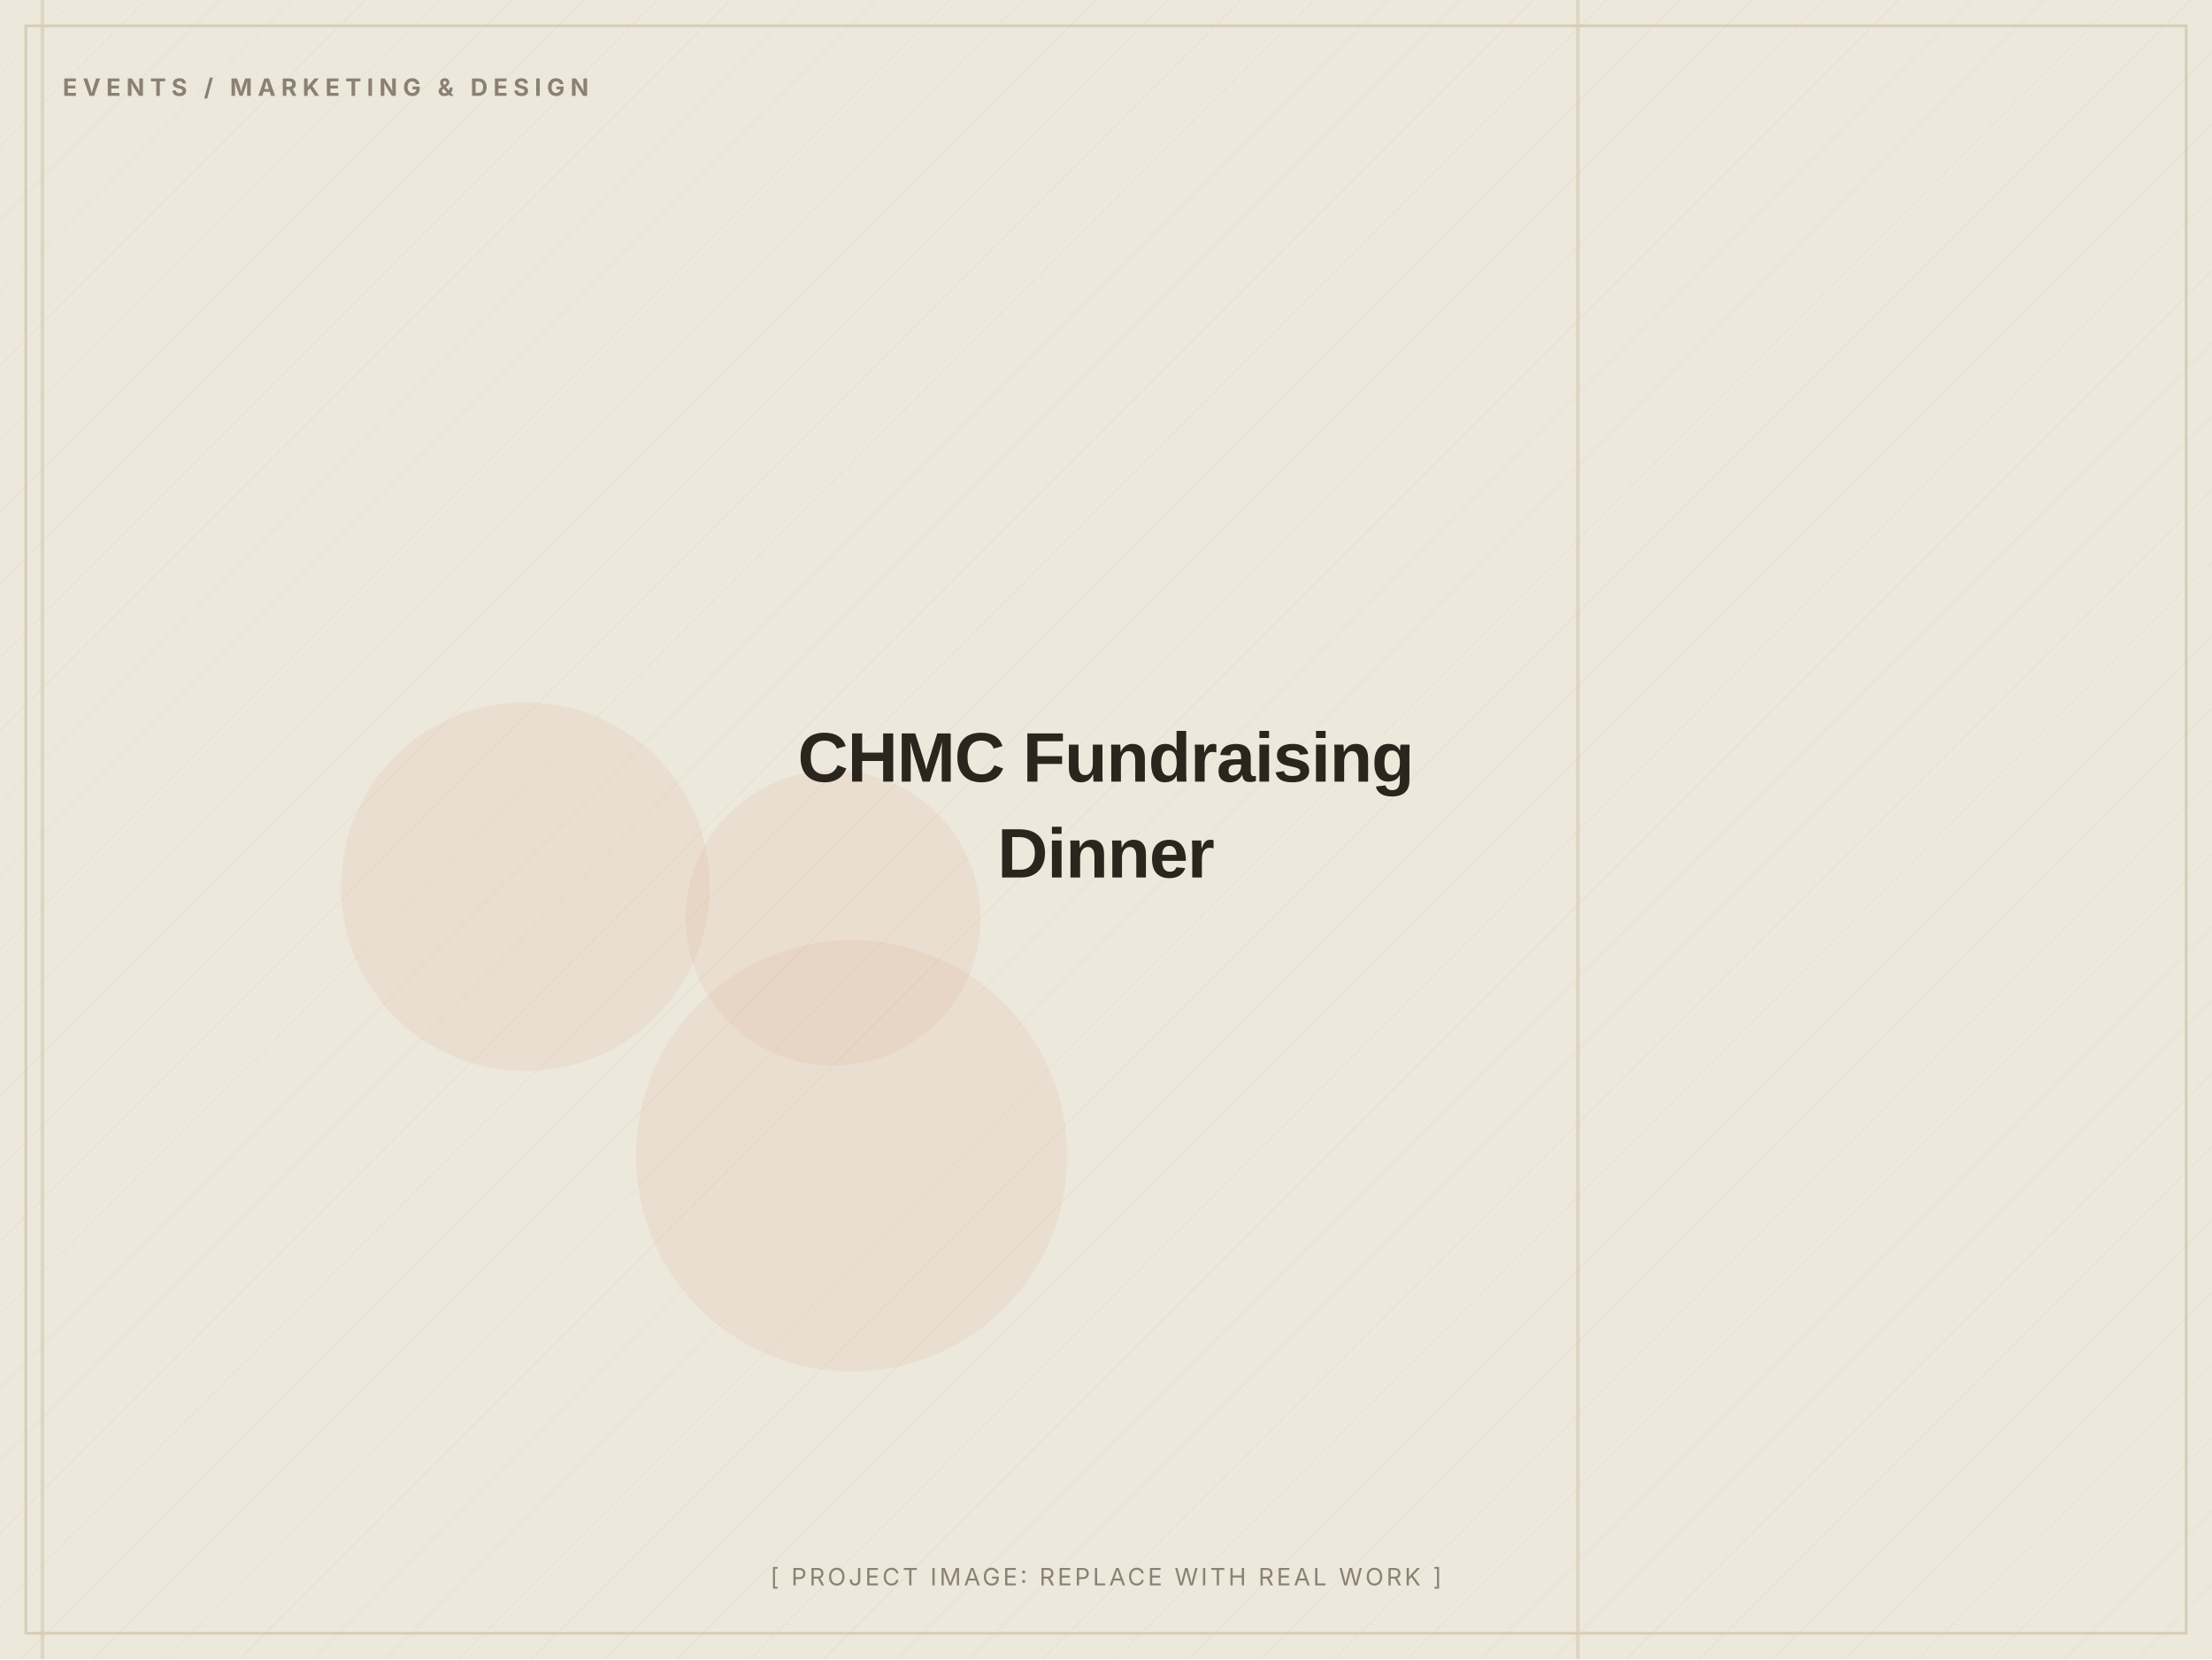
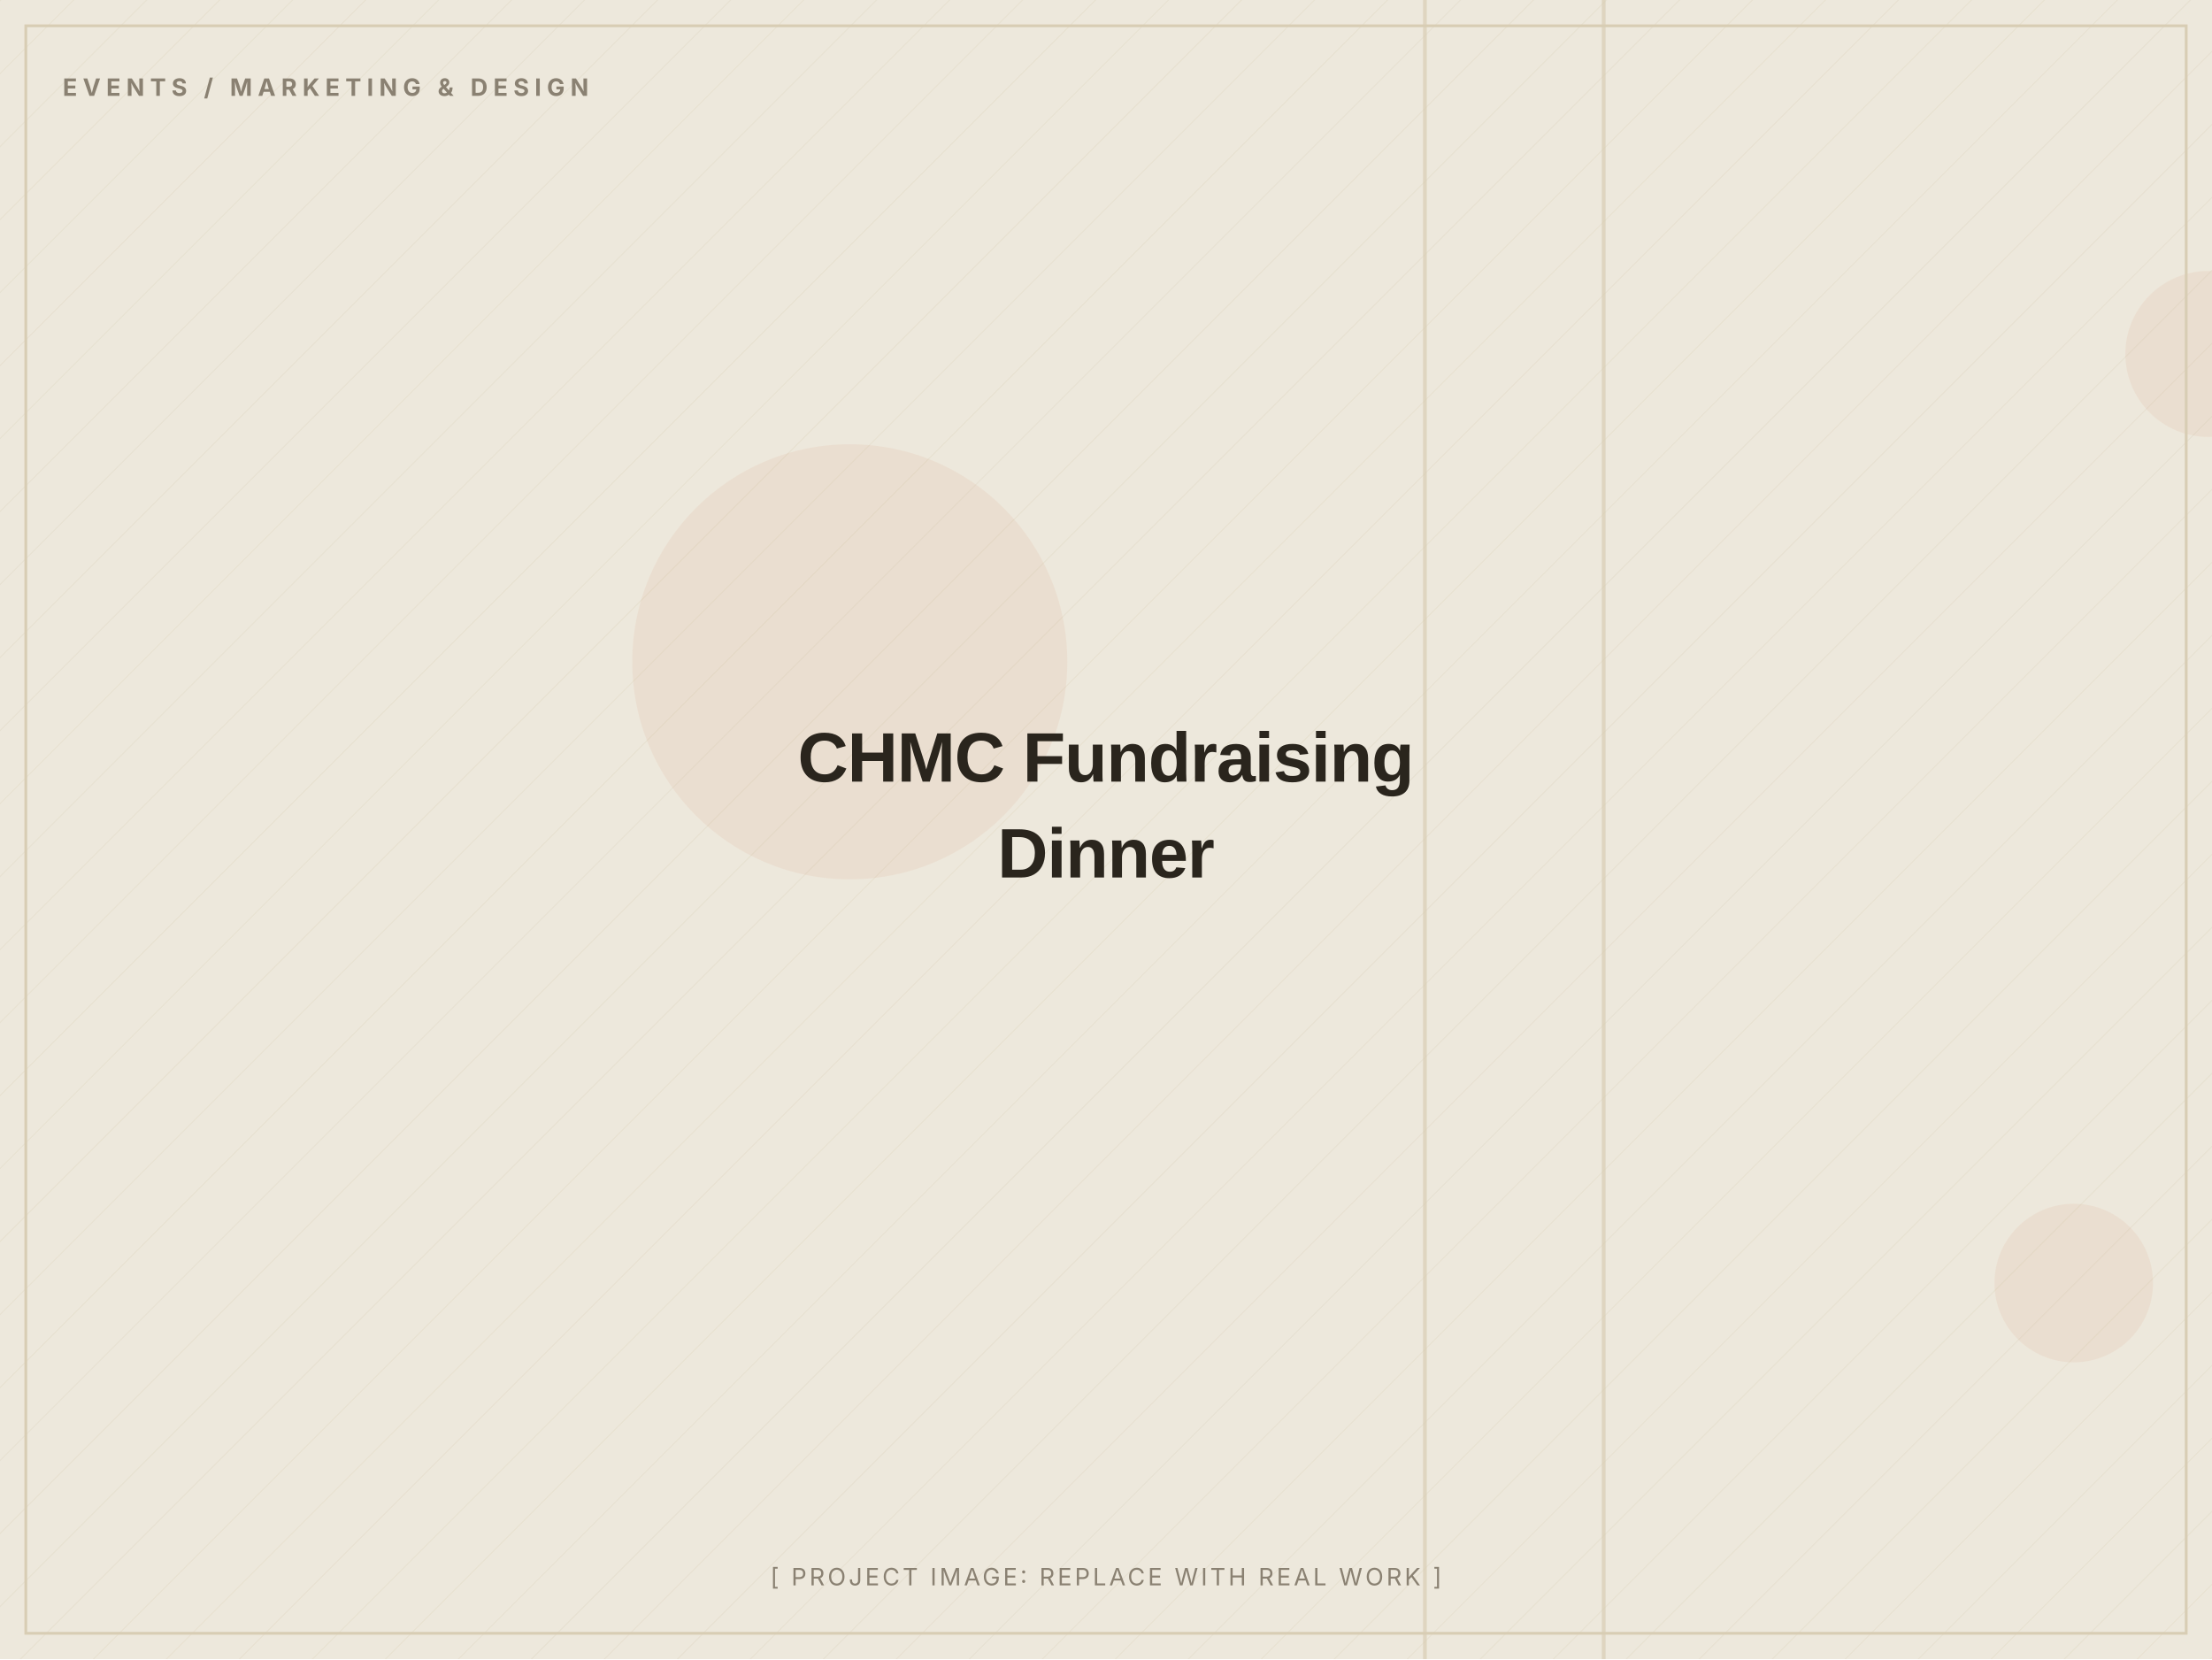
<svg xmlns="http://www.w3.org/2000/svg" width="1200" height="900" viewBox="0 0 1200 900" role="img" aria-label="CHMC Fundraising Dinner (placeholder image)">
  <defs>
    <pattern id="d" width="28" height="28" patternUnits="userSpaceOnUse" patternTransform="rotate(45)">
      <line x1="0" y1="0" x2="0" y2="28" stroke="#D8CDB4" stroke-width="1" opacity="0.5" />
    </pattern>
  </defs>
  <rect width="1200" height="900" fill="#EDE8DC" />
  <rect width="1200" height="900" fill="url(#d)" opacity="0.55" />
-   <circle cx="285" cy="481" r="100" fill="#C2410C" opacity="0.06" />
-   <circle cx="462" cy="627" r="117" fill="#C2410C" opacity="0.06" />
-   <circle cx="452" cy="498" r="80" fill="#C2410C" opacity="0.06" />
-   <rect x="22" y="0" width="2" height="900" fill="#D8CDB4" opacity="0.7" />
-   <rect x="855" y="0" width="2" height="900" fill="#D8CDB4" opacity="0.7" />
+   <circle cx="1198" cy="192" r="45" fill="#C2410C" opacity="0.06" />
+   <circle cx="461" cy="359" r="118" fill="#C2410C" opacity="0.06" />
+   <circle cx="1125" cy="696" r="43" fill="#C2410C" opacity="0.06" />
+   <rect x="772" y="0" width="2" height="900" fill="#D8CDB4" opacity="0.7" />
+   <rect x="869" y="0" width="2" height="900" fill="#D8CDB4" opacity="0.7" />
  <rect x="14" y="14" width="1172" height="872" fill="none" stroke="#D8CDB4" stroke-width="1.5" />
  <text x="34" y="52" font-family="Inter, Arial, sans-serif" font-weight="700" font-size="13" letter-spacing="3" fill="#8A8172">EVENTS / MARKETING &amp; DESIGN</text>
  <text x="600.0" y="424.0" text-anchor="middle" font-family="Archivo, Arial, sans-serif" font-weight="800" font-size="38" letter-spacing="-0.5" fill="#2A251D">CHMC Fundraising</text>
  <text x="600.0" y="476.0" text-anchor="middle" font-family="Archivo, Arial, sans-serif" font-weight="800" font-size="38" letter-spacing="-0.5" fill="#2A251D">Dinner</text>
  <text x="600.0" y="860" text-anchor="middle" font-family="Inter, Arial, sans-serif" font-size="13" letter-spacing="1.5" fill="#8A8172">[ PROJECT IMAGE: REPLACE WITH REAL WORK ]</text>
</svg>
